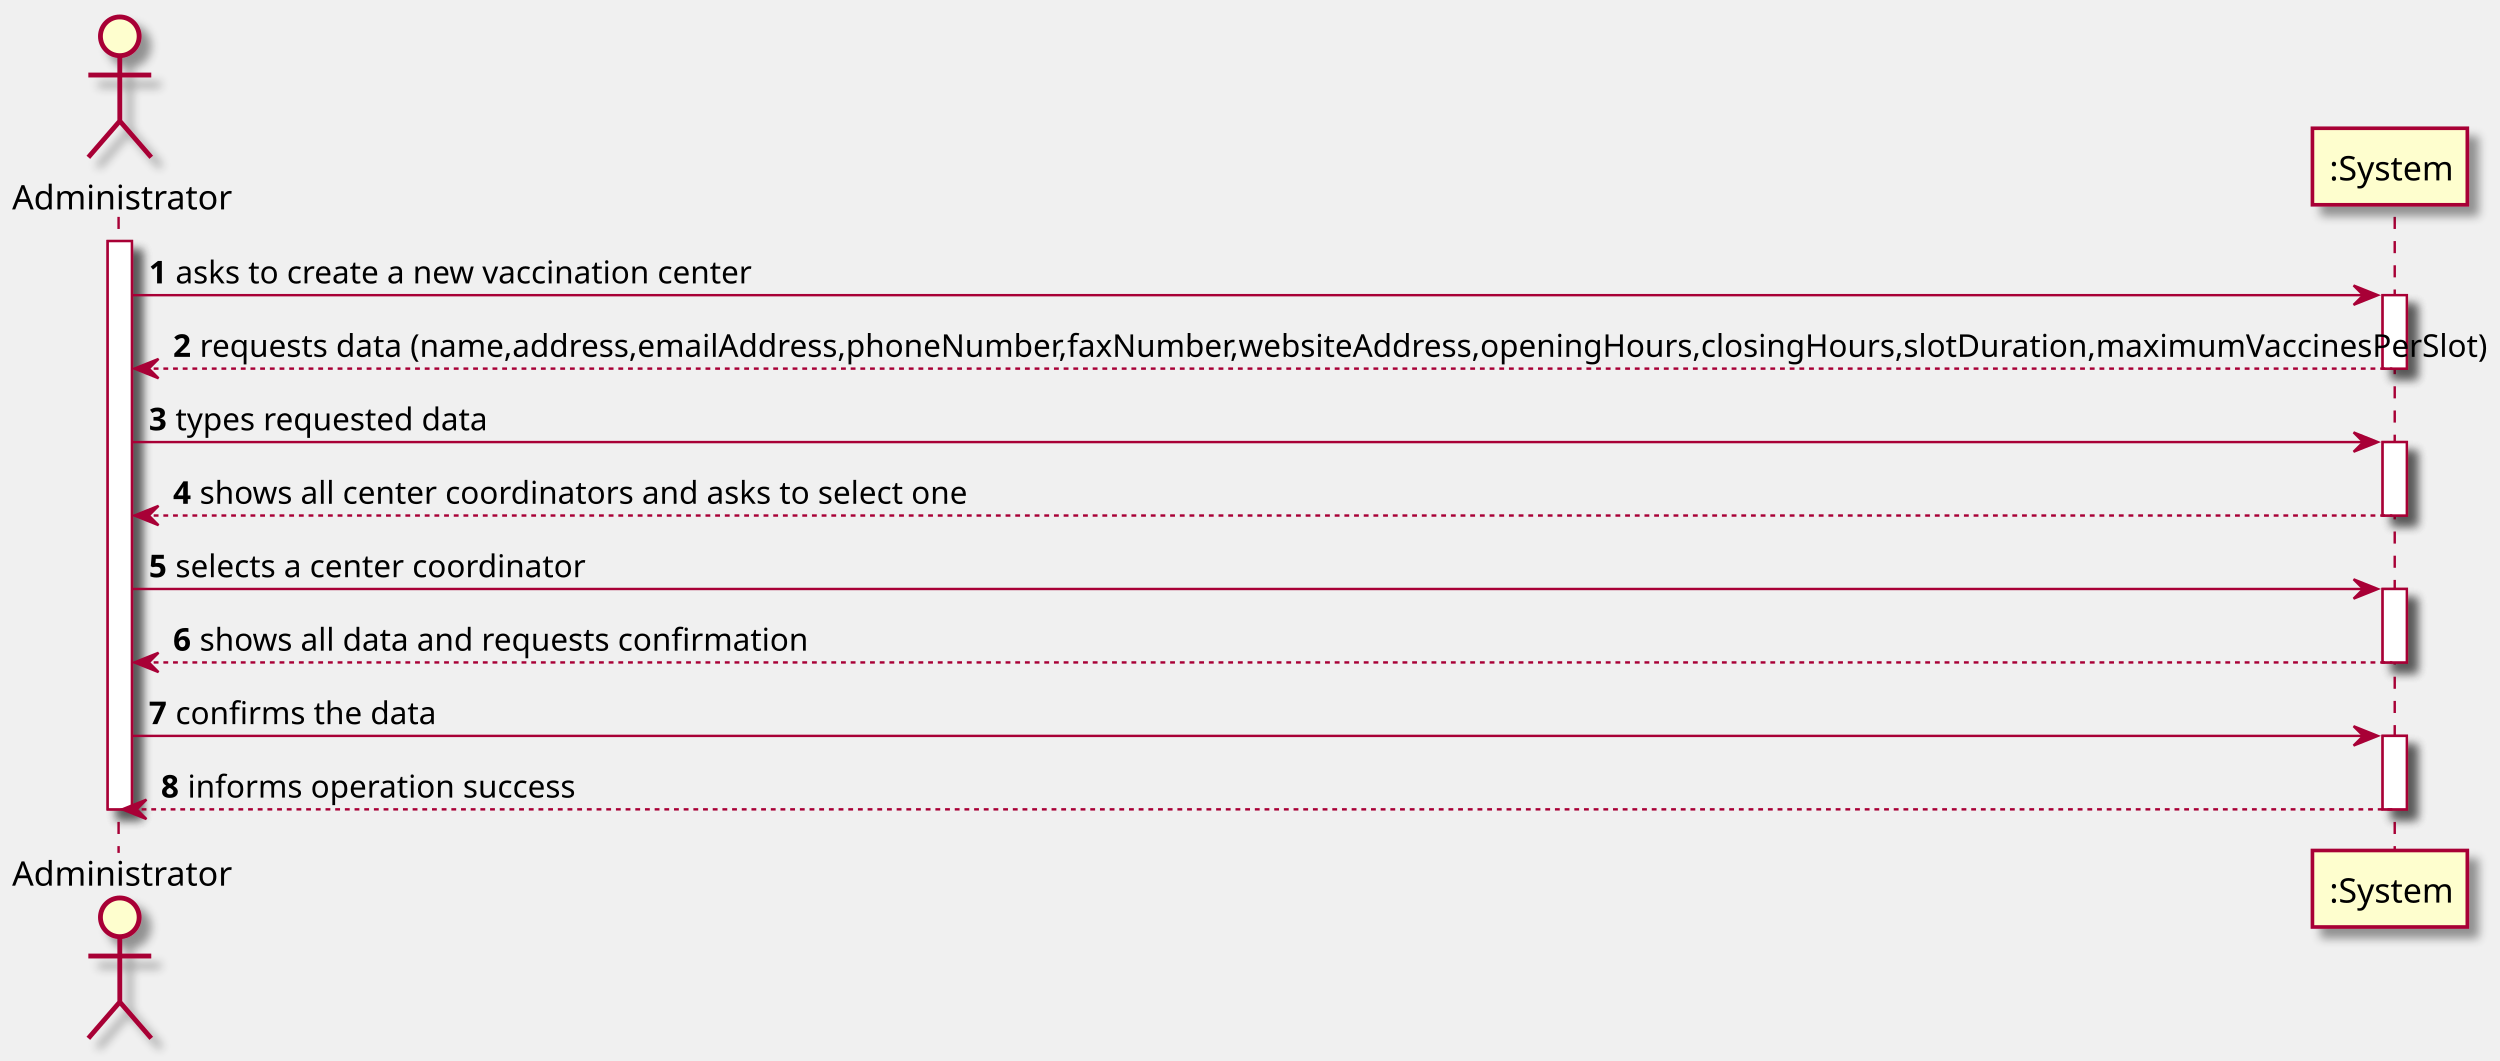
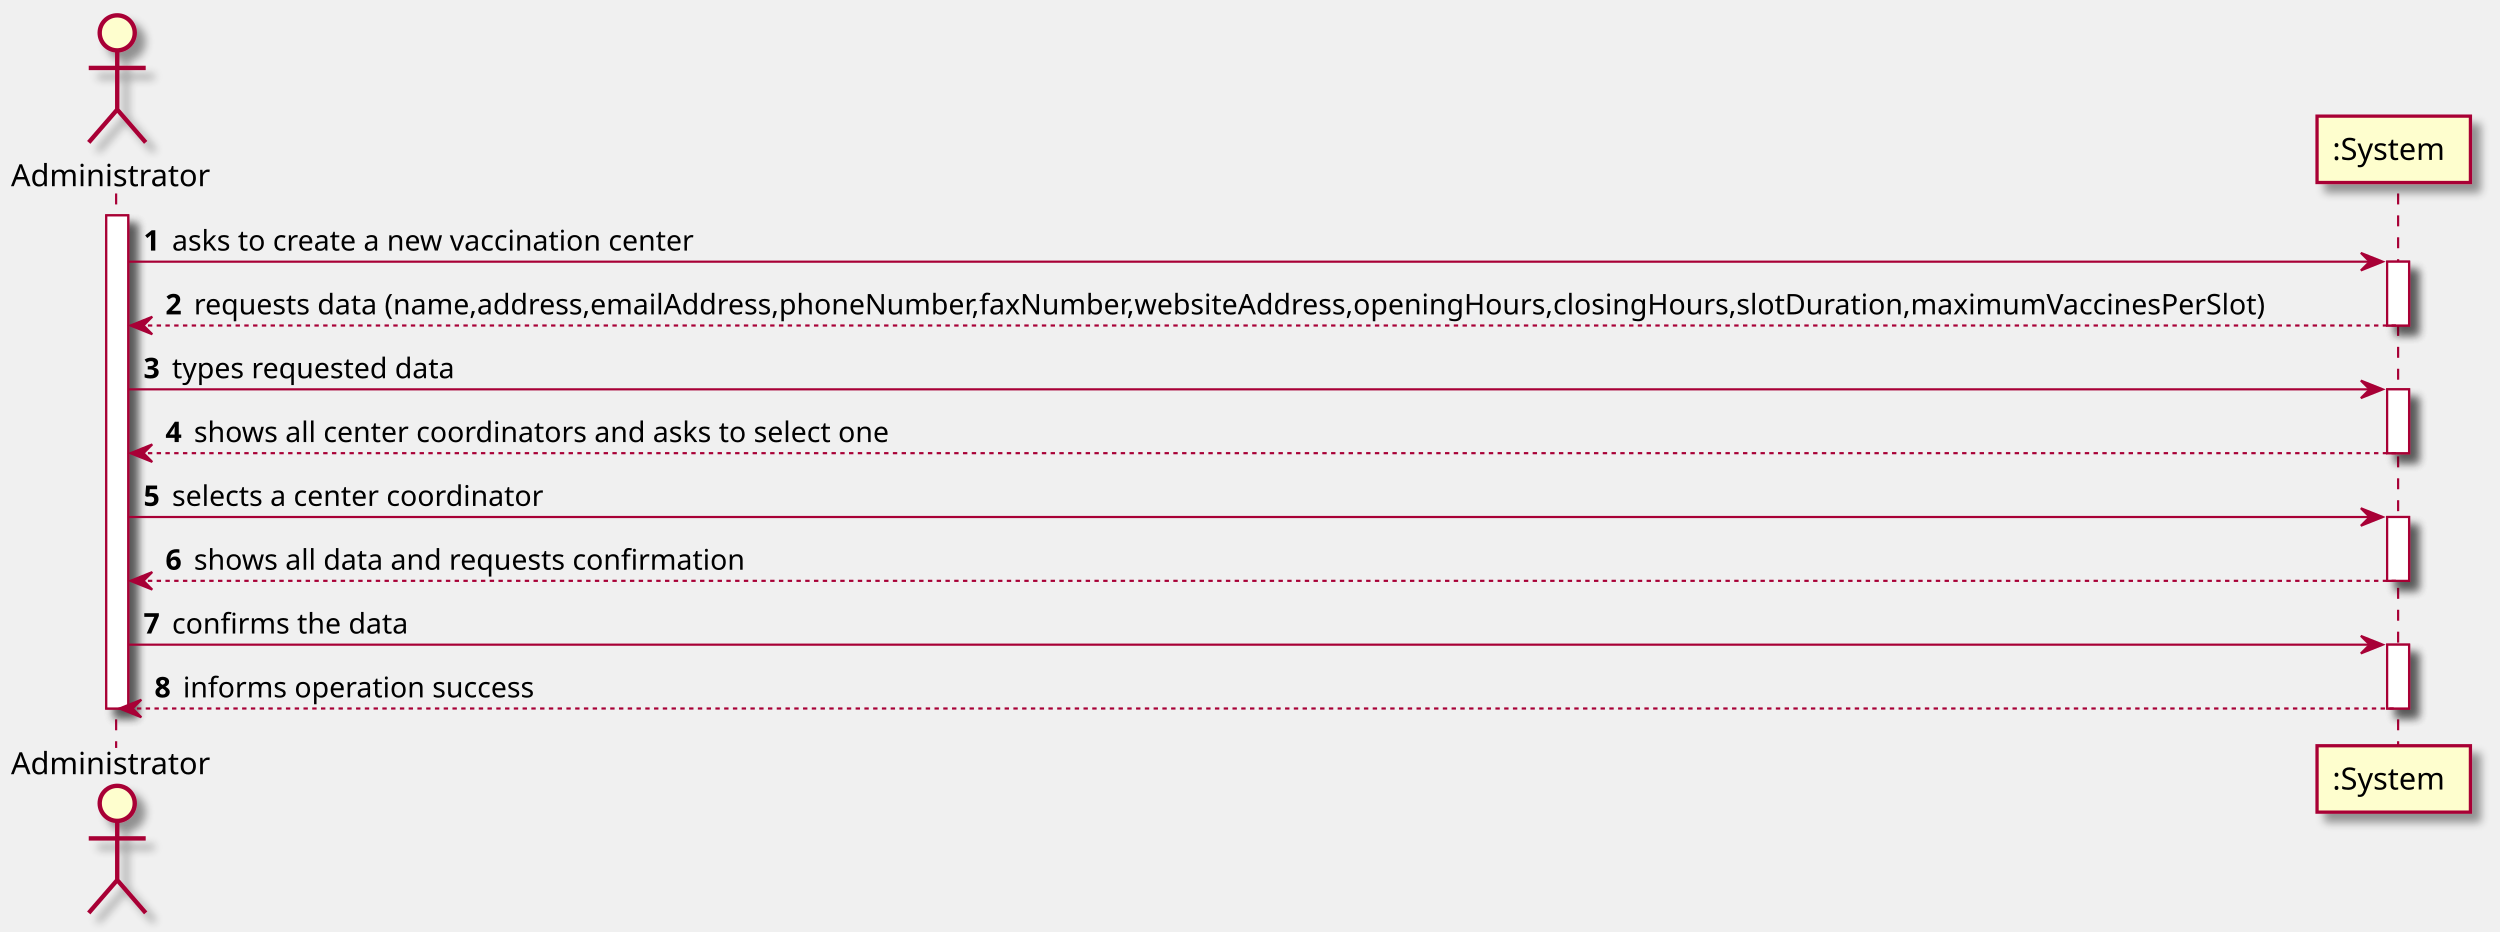
- <svg xmlns="http://www.w3.org/2000/svg" contentScriptType="application/ecmascript" contentStyleType="text/css" height="438px" preserveAspectRatio="none" style="width:1033px;height:438px;background:#FFFFFF;" version="1.1" viewBox="0 0 1033 438" width="1033px" zoomAndPan="magnify">
+ <svg xmlns="http://www.w3.org/2000/svg" contentScriptType="application/ecmascript" contentStyleType="text/css" height="425px" preserveAspectRatio="none" style="width:1141px;height:425px;background:#FFFFFF;" version="1.1" viewBox="0 0 1141 425" width="1141px" zoomAndPan="magnify">
  <defs>
    <filter height="300%" id="fbp1owhqh28ec" width="300%" x="-1" y="-1">
      <feGaussianBlur result="blurOut" stdDeviation="2.0" />
      <feColorMatrix in="blurOut" result="blurOut2" type="matrix" values="0 0 0 0 0 0 0 0 0 0 0 0 0 0 0 0 0 0 .4 0" />
      <feOffset dx="4.0" dy="4.0" in="blurOut2" result="blurOut3" />
      <feBlend in="SourceGraphic" in2="blurOut3" mode="normal" />
    </filter>
  </defs>
  <g>
-     <rect fill="#FFFFFF" filter="url(#fbp1owhqh28ec)" height="234.812" style="stroke:#A80036;stroke-width:1.0;" width="10" x="44.5" y="99.609" />
-     <rect fill="#FFFFFF" filter="url(#fbp1owhqh28ec)" height="30.352" style="stroke:#A80036;stroke-width:1.0;" width="10" x="984.5" y="121.961" />
-     <rect fill="#FFFFFF" filter="url(#fbp1owhqh28ec)" height="30.352" style="stroke:#A80036;stroke-width:1.0;" width="10" x="984.5" y="182.664" />
-     <rect fill="#FFFFFF" filter="url(#fbp1owhqh28ec)" height="30.352" style="stroke:#A80036;stroke-width:1.0;" width="10" x="984.5" y="243.367" />
-     <rect fill="#FFFFFF" filter="url(#fbp1owhqh28ec)" height="30.352" style="stroke:#A80036;stroke-width:1.0;" width="10" x="984.5" y="304.07" />
-     <line style="stroke:#A80036;stroke-width:1.0;stroke-dasharray:5.0,5.0;" x1="49" x2="49" y1="89.609" y2="352.422" />
-     <line style="stroke:#A80036;stroke-width:1.0;stroke-dasharray:5.0,5.0;" x1="989.5" x2="989.5" y1="89.609" y2="352.422" />
-     <text fill="#000000" font-family="sans-serif" font-size="14" lengthAdjust="spacing" textLength="83" x="5" y="86.533">Administrator</text>
-     <ellipse cx="49.5" cy="15" fill="#FEFECE" filter="url(#fbp1owhqh28ec)" rx="8" ry="8" style="stroke:#A80036;stroke-width:2.0;" />
-     <path d="M49.5,23 L49.5,50 M36.5,31 L62.5,31 M49.5,50 L36.5,65 M49.5,50 L62.5,65 " fill="none" filter="url(#fbp1owhqh28ec)" style="stroke:#A80036;stroke-width:2.0;" />
-     <text fill="#000000" font-family="sans-serif" font-size="14" lengthAdjust="spacing" textLength="83" x="5" y="365.955">Administrator</text>
-     <ellipse cx="49.5" cy="379.031" fill="#FEFECE" filter="url(#fbp1owhqh28ec)" rx="8" ry="8" style="stroke:#A80036;stroke-width:2.0;" />
-     <path d="M49.5,387.031 L49.5,414.031 M36.5,395.031 L62.5,395.031 M49.5,414.031 L36.5,429.031 M49.5,414.031 L62.5,429.031 " fill="none" filter="url(#fbp1owhqh28ec)" style="stroke:#A80036;stroke-width:2.0;" />
-     <rect fill="#FEFECE" filter="url(#fbp1owhqh28ec)" height="31.609" style="stroke:#A80036;stroke-width:1.5;" width="64" x="955.5" y="53" />
-     <text fill="#000000" font-family="sans-serif" font-size="14" lengthAdjust="spacing" textLength="50" x="962.5" y="74.533">:System</text>
-     <rect fill="#FEFECE" filter="url(#fbp1owhqh28ec)" height="31.609" style="stroke:#A80036;stroke-width:1.5;" width="64" x="955.5" y="351.422" />
-     <text fill="#000000" font-family="sans-serif" font-size="14" lengthAdjust="spacing" textLength="50" x="962.5" y="372.955">:System</text>
-     <rect fill="#FFFFFF" filter="url(#fbp1owhqh28ec)" height="234.812" style="stroke:#A80036;stroke-width:1.0;" width="10" x="44.5" y="99.609" />
-     <rect fill="#FFFFFF" filter="url(#fbp1owhqh28ec)" height="30.352" style="stroke:#A80036;stroke-width:1.0;" width="10" x="984.5" y="121.961" />
-     <rect fill="#FFFFFF" filter="url(#fbp1owhqh28ec)" height="30.352" style="stroke:#A80036;stroke-width:1.0;" width="10" x="984.5" y="182.664" />
-     <rect fill="#FFFFFF" filter="url(#fbp1owhqh28ec)" height="30.352" style="stroke:#A80036;stroke-width:1.0;" width="10" x="984.5" y="243.367" />
-     <rect fill="#FFFFFF" filter="url(#fbp1owhqh28ec)" height="30.352" style="stroke:#A80036;stroke-width:1.0;" width="10" x="984.5" y="304.07" />
-     <polygon fill="#A80036" points="972.5,117.961,982.5,121.961,972.5,125.961,976.5,121.961" style="stroke:#A80036;stroke-width:1.0;" />
-     <line style="stroke:#A80036;stroke-width:1.0;" x1="54.5" x2="978.5" y1="121.961" y2="121.961" />
-     <text fill="#000000" font-family="sans-serif" font-size="13" font-weight="bold" lengthAdjust="spacing" textLength="7" x="61.5" y="117.105">1</text>
-     <text fill="#000000" font-family="sans-serif" font-size="13" lengthAdjust="spacing" textLength="229" x="72.5" y="117.105">asks to create a new vaccination center</text>
-     <polygon fill="#A80036" points="65.5,148.312,55.5,152.312,65.5,156.312,61.5,152.312" style="stroke:#A80036;stroke-width:1.0;" />
-     <line style="stroke:#A80036;stroke-width:1.0;stroke-dasharray:2.0,2.0;" x1="59.5" x2="988.5" y1="152.312" y2="152.312" />
-     <text fill="#000000" font-family="sans-serif" font-size="13" font-weight="bold" lengthAdjust="spacing" textLength="7" x="71.5" y="147.456">2</text>
-     <text fill="#000000" font-family="sans-serif" font-size="13" lengthAdjust="spacing" textLength="895" x="82.5" y="147.456">requests data (name,address,emailAddress,phoneNumber,faxNumber,websiteAddress,openingHours,closingHours,slotDuration,maximumVaccinesPerSlot)</text>
-     <polygon fill="#A80036" points="972.5,178.664,982.5,182.664,972.5,186.664,976.5,182.664" style="stroke:#A80036;stroke-width:1.0;" />
-     <line style="stroke:#A80036;stroke-width:1.0;" x1="54.5" x2="978.5" y1="182.664" y2="182.664" />
-     <text fill="#000000" font-family="sans-serif" font-size="13" font-weight="bold" lengthAdjust="spacing" textLength="7" x="61.5" y="177.808">3</text>
-     <text fill="#000000" font-family="sans-serif" font-size="13" lengthAdjust="spacing" textLength="122" x="72.5" y="177.808">types requested data</text>
-     <polygon fill="#A80036" points="65.5,209.016,55.5,213.016,65.5,217.016,61.5,213.016" style="stroke:#A80036;stroke-width:1.0;" />
-     <line style="stroke:#A80036;stroke-width:1.0;stroke-dasharray:2.0,2.0;" x1="59.5" x2="988.5" y1="213.016" y2="213.016" />
-     <text fill="#000000" font-family="sans-serif" font-size="13" font-weight="bold" lengthAdjust="spacing" textLength="7" x="71.5" y="208.159">4</text>
-     <text fill="#000000" font-family="sans-serif" font-size="13" lengthAdjust="spacing" textLength="305" x="82.5" y="208.159">shows all center coordinators and asks to select one</text>
-     <polygon fill="#A80036" points="972.5,239.367,982.5,243.367,972.5,247.367,976.5,243.367" style="stroke:#A80036;stroke-width:1.0;" />
-     <line style="stroke:#A80036;stroke-width:1.0;" x1="54.5" x2="978.5" y1="243.367" y2="243.367" />
-     <text fill="#000000" font-family="sans-serif" font-size="13" font-weight="bold" lengthAdjust="spacing" textLength="7" x="61.5" y="238.511">5</text>
-     <text fill="#000000" font-family="sans-serif" font-size="13" lengthAdjust="spacing" textLength="161" x="72.5" y="238.511">selects a center coordinator</text>
-     <polygon fill="#A80036" points="65.5,269.719,55.5,273.719,65.5,277.719,61.5,273.719" style="stroke:#A80036;stroke-width:1.0;" />
-     <line style="stroke:#A80036;stroke-width:1.0;stroke-dasharray:2.0,2.0;" x1="59.5" x2="988.5" y1="273.719" y2="273.719" />
-     <text fill="#000000" font-family="sans-serif" font-size="13" font-weight="bold" lengthAdjust="spacing" textLength="7" x="71.5" y="268.862">6</text>
-     <text fill="#000000" font-family="sans-serif" font-size="13" lengthAdjust="spacing" textLength="236" x="82.5" y="268.862">shows all data and requests confirmation</text>
-     <polygon fill="#A80036" points="972.5,300.07,982.5,304.07,972.5,308.07,976.5,304.07" style="stroke:#A80036;stroke-width:1.0;" />
-     <line style="stroke:#A80036;stroke-width:1.0;" x1="54.5" x2="978.5" y1="304.07" y2="304.07" />
-     <text fill="#000000" font-family="sans-serif" font-size="13" font-weight="bold" lengthAdjust="spacing" textLength="7" x="61.5" y="299.214">7</text>
-     <text fill="#000000" font-family="sans-serif" font-size="13" lengthAdjust="spacing" textLength="100" x="72.5" y="299.214">confirms the data</text>
-     <polygon fill="#A80036" points="60.5,330.422,50.5,334.422,60.5,338.422,56.5,334.422" style="stroke:#A80036;stroke-width:1.0;" />
-     <line style="stroke:#A80036;stroke-width:1.0;stroke-dasharray:2.0,2.0;" x1="54.5" x2="988.5" y1="334.422" y2="334.422" />
-     <text fill="#000000" font-family="sans-serif" font-size="13" font-weight="bold" lengthAdjust="spacing" textLength="7" x="66.5" y="329.565">8</text>
-     <text fill="#000000" font-family="sans-serif" font-size="13" lengthAdjust="spacing" textLength="152" x="77.5" y="329.565">informs operation success</text>
+     <rect fill="#FFFFFF" filter="url(#fbp1owhqh28ec)" height="225.062" style="stroke:#A80036;stroke-width:1.0;" width="10" x="48.5" y="98.297" />
+     <rect fill="#FFFFFF" filter="url(#fbp1owhqh28ec)" height="29.133" style="stroke:#A80036;stroke-width:1.0;" width="10" x="1089.5" y="119.43" />
+     <rect fill="#FFFFFF" filter="url(#fbp1owhqh28ec)" height="29.133" style="stroke:#A80036;stroke-width:1.0;" width="10" x="1089.5" y="177.695" />
+     <rect fill="#FFFFFF" filter="url(#fbp1owhqh28ec)" height="29.133" style="stroke:#A80036;stroke-width:1.0;" width="10" x="1089.5" y="235.961" />
+     <rect fill="#FFFFFF" filter="url(#fbp1owhqh28ec)" height="29.133" style="stroke:#A80036;stroke-width:1.0;" width="10" x="1089.5" y="294.227" />
+     <line style="stroke:#A80036;stroke-width:1.0;stroke-dasharray:5.0,5.0;" x1="53" x2="53" y1="88.297" y2="341.359" />
+     <line style="stroke:#A80036;stroke-width:1.0;stroke-dasharray:5.0,5.0;" x1="1094.5" x2="1094.5" y1="88.297" y2="341.359" />
+     <text fill="#000000" font-family="sans-serif" font-size="14" lengthAdjust="spacing" textLength="91" x="5" y="84.995">Administrator</text>
+     <ellipse cx="53.5" cy="15" fill="#FEFECE" filter="url(#fbp1owhqh28ec)" rx="8" ry="8" style="stroke:#A80036;stroke-width:2.0;" />
+     <path d="M53.5,23 L53.5,50 M40.5,31 L66.5,31 M53.5,50 L40.5,65 M53.5,50 L66.5,65 " fill="none" filter="url(#fbp1owhqh28ec)" style="stroke:#A80036;stroke-width:2.0;" />
+     <text fill="#000000" font-family="sans-serif" font-size="14" lengthAdjust="spacing" textLength="91" x="5" y="353.354">Administrator</text>
+     <ellipse cx="53.5" cy="366.656" fill="#FEFECE" filter="url(#fbp1owhqh28ec)" rx="8" ry="8" style="stroke:#A80036;stroke-width:2.0;" />
+     <path d="M53.5,374.656 L53.5,401.656 M40.5,382.656 L66.5,382.656 M53.5,401.656 L40.5,416.656 M53.5,401.656 L66.5,416.656 " fill="none" filter="url(#fbp1owhqh28ec)" style="stroke:#A80036;stroke-width:2.0;" />
+     <rect fill="#FEFECE" filter="url(#fbp1owhqh28ec)" height="30.297" style="stroke:#A80036;stroke-width:1.5;" width="70" x="1057.5" y="53" />
+     <text fill="#000000" font-family="sans-serif" font-size="14" lengthAdjust="spacing" textLength="56" x="1064.5" y="72.995">:System</text>
+     <rect fill="#FEFECE" filter="url(#fbp1owhqh28ec)" height="30.297" style="stroke:#A80036;stroke-width:1.5;" width="70" x="1057.5" y="340.359" />
+     <text fill="#000000" font-family="sans-serif" font-size="14" lengthAdjust="spacing" textLength="56" x="1064.5" y="360.354">:System</text>
+     <rect fill="#FFFFFF" filter="url(#fbp1owhqh28ec)" height="225.062" style="stroke:#A80036;stroke-width:1.0;" width="10" x="48.5" y="98.297" />
+     <rect fill="#FFFFFF" filter="url(#fbp1owhqh28ec)" height="29.133" style="stroke:#A80036;stroke-width:1.0;" width="10" x="1089.5" y="119.43" />
+     <rect fill="#FFFFFF" filter="url(#fbp1owhqh28ec)" height="29.133" style="stroke:#A80036;stroke-width:1.0;" width="10" x="1089.5" y="177.695" />
+     <rect fill="#FFFFFF" filter="url(#fbp1owhqh28ec)" height="29.133" style="stroke:#A80036;stroke-width:1.0;" width="10" x="1089.5" y="235.961" />
+     <rect fill="#FFFFFF" filter="url(#fbp1owhqh28ec)" height="29.133" style="stroke:#A80036;stroke-width:1.0;" width="10" x="1089.5" y="294.227" />
+     <polygon fill="#A80036" points="1077.5,115.43,1087.5,119.43,1077.5,123.43,1081.5,119.43" style="stroke:#A80036;stroke-width:1.0;" />
+     <line style="stroke:#A80036;stroke-width:1.0;" x1="58.5" x2="1083.5" y1="119.43" y2="119.43" />
+     <text fill="#000000" font-family="sans-serif" font-size="13" font-weight="bold" lengthAdjust="spacing" textLength="9" x="65.5" y="114.364">1</text>
+     <text fill="#000000" font-family="sans-serif" font-size="13" lengthAdjust="spacing" textLength="253" x="78.5" y="114.364">asks to create a new vaccination center</text>
+     <polygon fill="#A80036" points="69.5,144.562,59.5,148.562,69.5,152.562,65.5,148.562" style="stroke:#A80036;stroke-width:1.0;" />
+     <line style="stroke:#A80036;stroke-width:1.0;stroke-dasharray:2.0,2.0;" x1="63.5" x2="1093.5" y1="148.562" y2="148.562" />
+     <text fill="#000000" font-family="sans-serif" font-size="13" font-weight="bold" lengthAdjust="spacing" textLength="9" x="75.5" y="143.497">2</text>
+     <text fill="#000000" font-family="sans-serif" font-size="13" lengthAdjust="spacing" textLength="994" x="88.5" y="143.497">requests data (name,address,emailAddress,phoneNumber,faxNumber,websiteAddress,openingHours,closingHours,slotDuration,maximumVaccinesPerSlot)</text>
+     <polygon fill="#A80036" points="1077.5,173.695,1087.5,177.695,1077.5,181.695,1081.5,177.695" style="stroke:#A80036;stroke-width:1.0;" />
+     <line style="stroke:#A80036;stroke-width:1.0;" x1="58.5" x2="1083.5" y1="177.695" y2="177.695" />
+     <text fill="#000000" font-family="sans-serif" font-size="13" font-weight="bold" lengthAdjust="spacing" textLength="9" x="65.5" y="172.629">3</text>
+     <text fill="#000000" font-family="sans-serif" font-size="13" lengthAdjust="spacing" textLength="137" x="78.5" y="172.629">types requested data</text>
+     <polygon fill="#A80036" points="69.5,202.828,59.5,206.828,69.5,210.828,65.5,206.828" style="stroke:#A80036;stroke-width:1.0;" />
+     <line style="stroke:#A80036;stroke-width:1.0;stroke-dasharray:2.0,2.0;" x1="63.5" x2="1093.5" y1="206.828" y2="206.828" />
+     <text fill="#000000" font-family="sans-serif" font-size="13" font-weight="bold" lengthAdjust="spacing" textLength="9" x="75.5" y="201.762">4</text>
+     <text fill="#000000" font-family="sans-serif" font-size="13" lengthAdjust="spacing" textLength="334" x="88.5" y="201.762">shows all center coordinators and asks to select one</text>
+     <polygon fill="#A80036" points="1077.5,231.961,1087.5,235.961,1077.5,239.961,1081.5,235.961" style="stroke:#A80036;stroke-width:1.0;" />
+     <line style="stroke:#A80036;stroke-width:1.0;" x1="58.5" x2="1083.5" y1="235.961" y2="235.961" />
+     <text fill="#000000" font-family="sans-serif" font-size="13" font-weight="bold" lengthAdjust="spacing" textLength="9" x="65.5" y="230.895">5</text>
+     <text fill="#000000" font-family="sans-serif" font-size="13" lengthAdjust="spacing" textLength="179" x="78.5" y="230.895">selects a center coordinator</text>
+     <polygon fill="#A80036" points="69.5,261.094,59.5,265.094,69.5,269.094,65.5,265.094" style="stroke:#A80036;stroke-width:1.0;" />
+     <line style="stroke:#A80036;stroke-width:1.0;stroke-dasharray:2.0,2.0;" x1="63.5" x2="1093.5" y1="265.094" y2="265.094" />
+     <text fill="#000000" font-family="sans-serif" font-size="13" font-weight="bold" lengthAdjust="spacing" textLength="9" x="75.5" y="260.028">6</text>
+     <text fill="#000000" font-family="sans-serif" font-size="13" lengthAdjust="spacing" textLength="262" x="88.5" y="260.028">shows all data and requests confirmation</text>
+     <polygon fill="#A80036" points="1077.5,290.227,1087.5,294.227,1077.5,298.227,1081.5,294.227" style="stroke:#A80036;stroke-width:1.0;" />
+     <line style="stroke:#A80036;stroke-width:1.0;" x1="58.5" x2="1083.5" y1="294.227" y2="294.227" />
+     <text fill="#000000" font-family="sans-serif" font-size="13" font-weight="bold" lengthAdjust="spacing" textLength="9" x="65.5" y="289.161">7</text>
+     <text fill="#000000" font-family="sans-serif" font-size="13" lengthAdjust="spacing" textLength="113" x="78.5" y="289.161">confirms the data</text>
+     <polygon fill="#A80036" points="64.5,319.359,54.5,323.359,64.5,327.359,60.5,323.359" style="stroke:#A80036;stroke-width:1.0;" />
+     <line style="stroke:#A80036;stroke-width:1.0;stroke-dasharray:2.0,2.0;" x1="58.5" x2="1093.5" y1="323.359" y2="323.359" />
+     <text fill="#000000" font-family="sans-serif" font-size="13" font-weight="bold" lengthAdjust="spacing" textLength="9" x="70.5" y="318.293">8</text>
+     <text fill="#000000" font-family="sans-serif" font-size="13" lengthAdjust="spacing" textLength="168" x="83.5" y="318.293">informs operation success</text>
  </g>
</svg>
